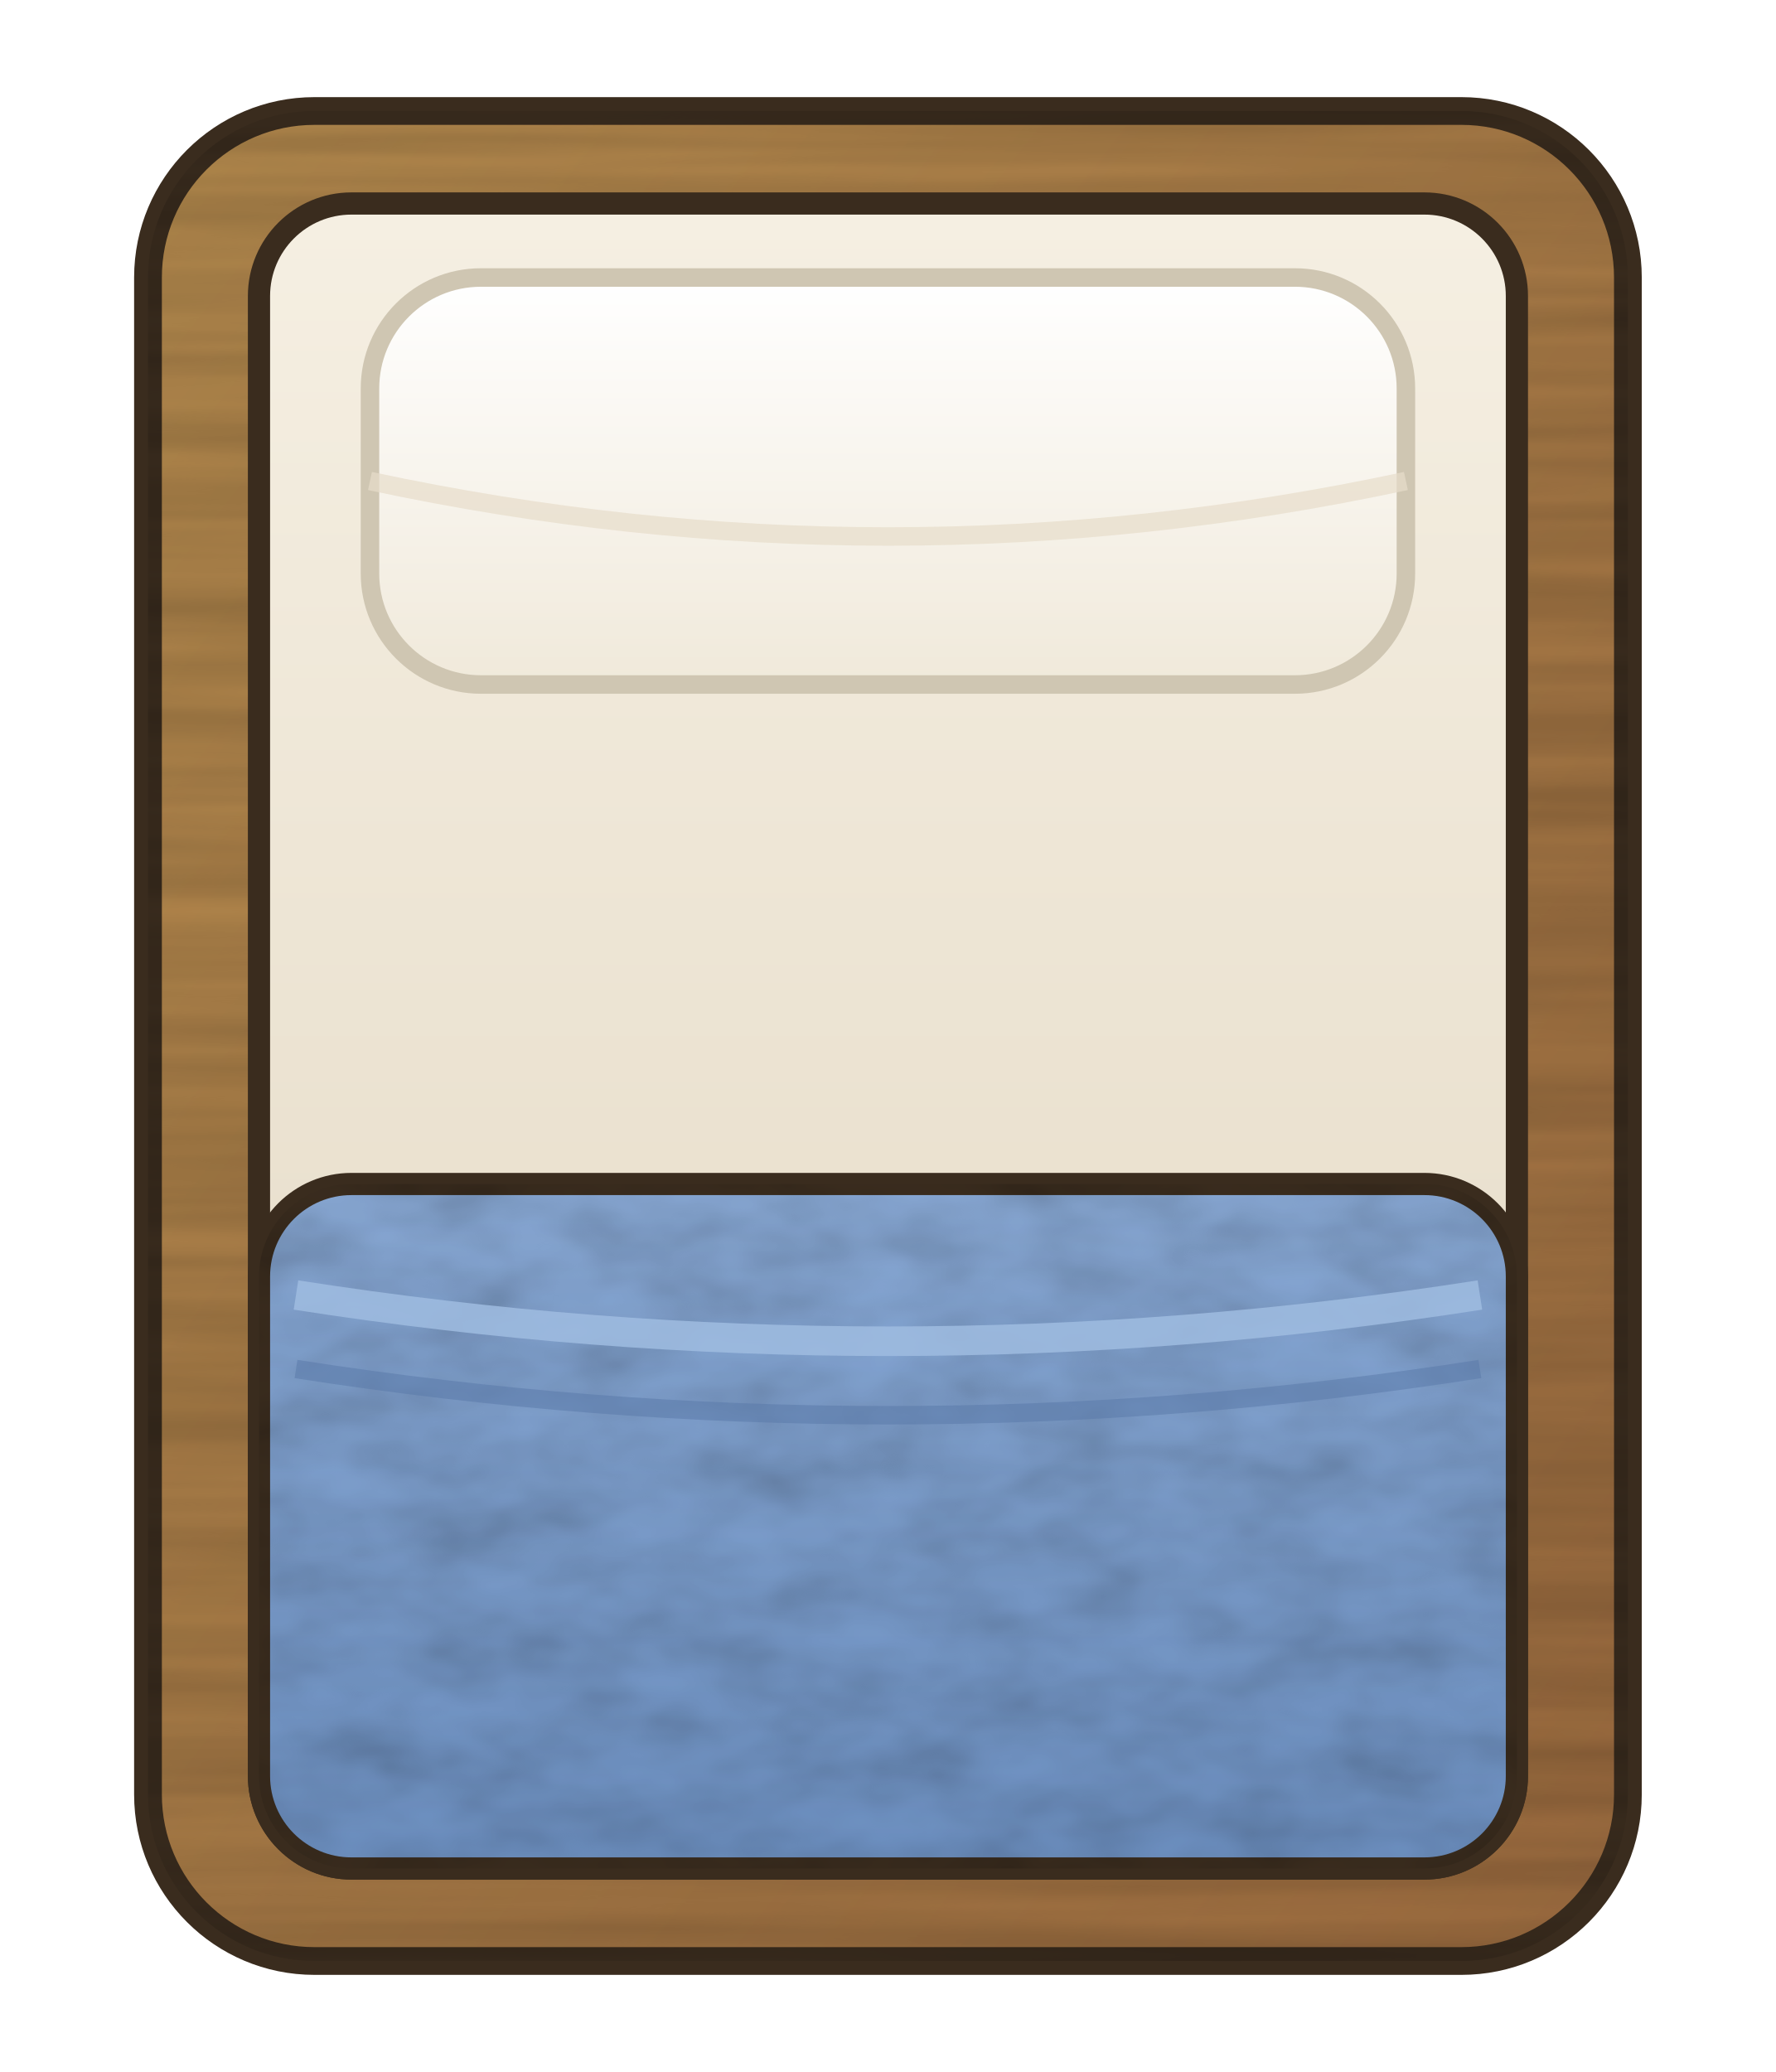
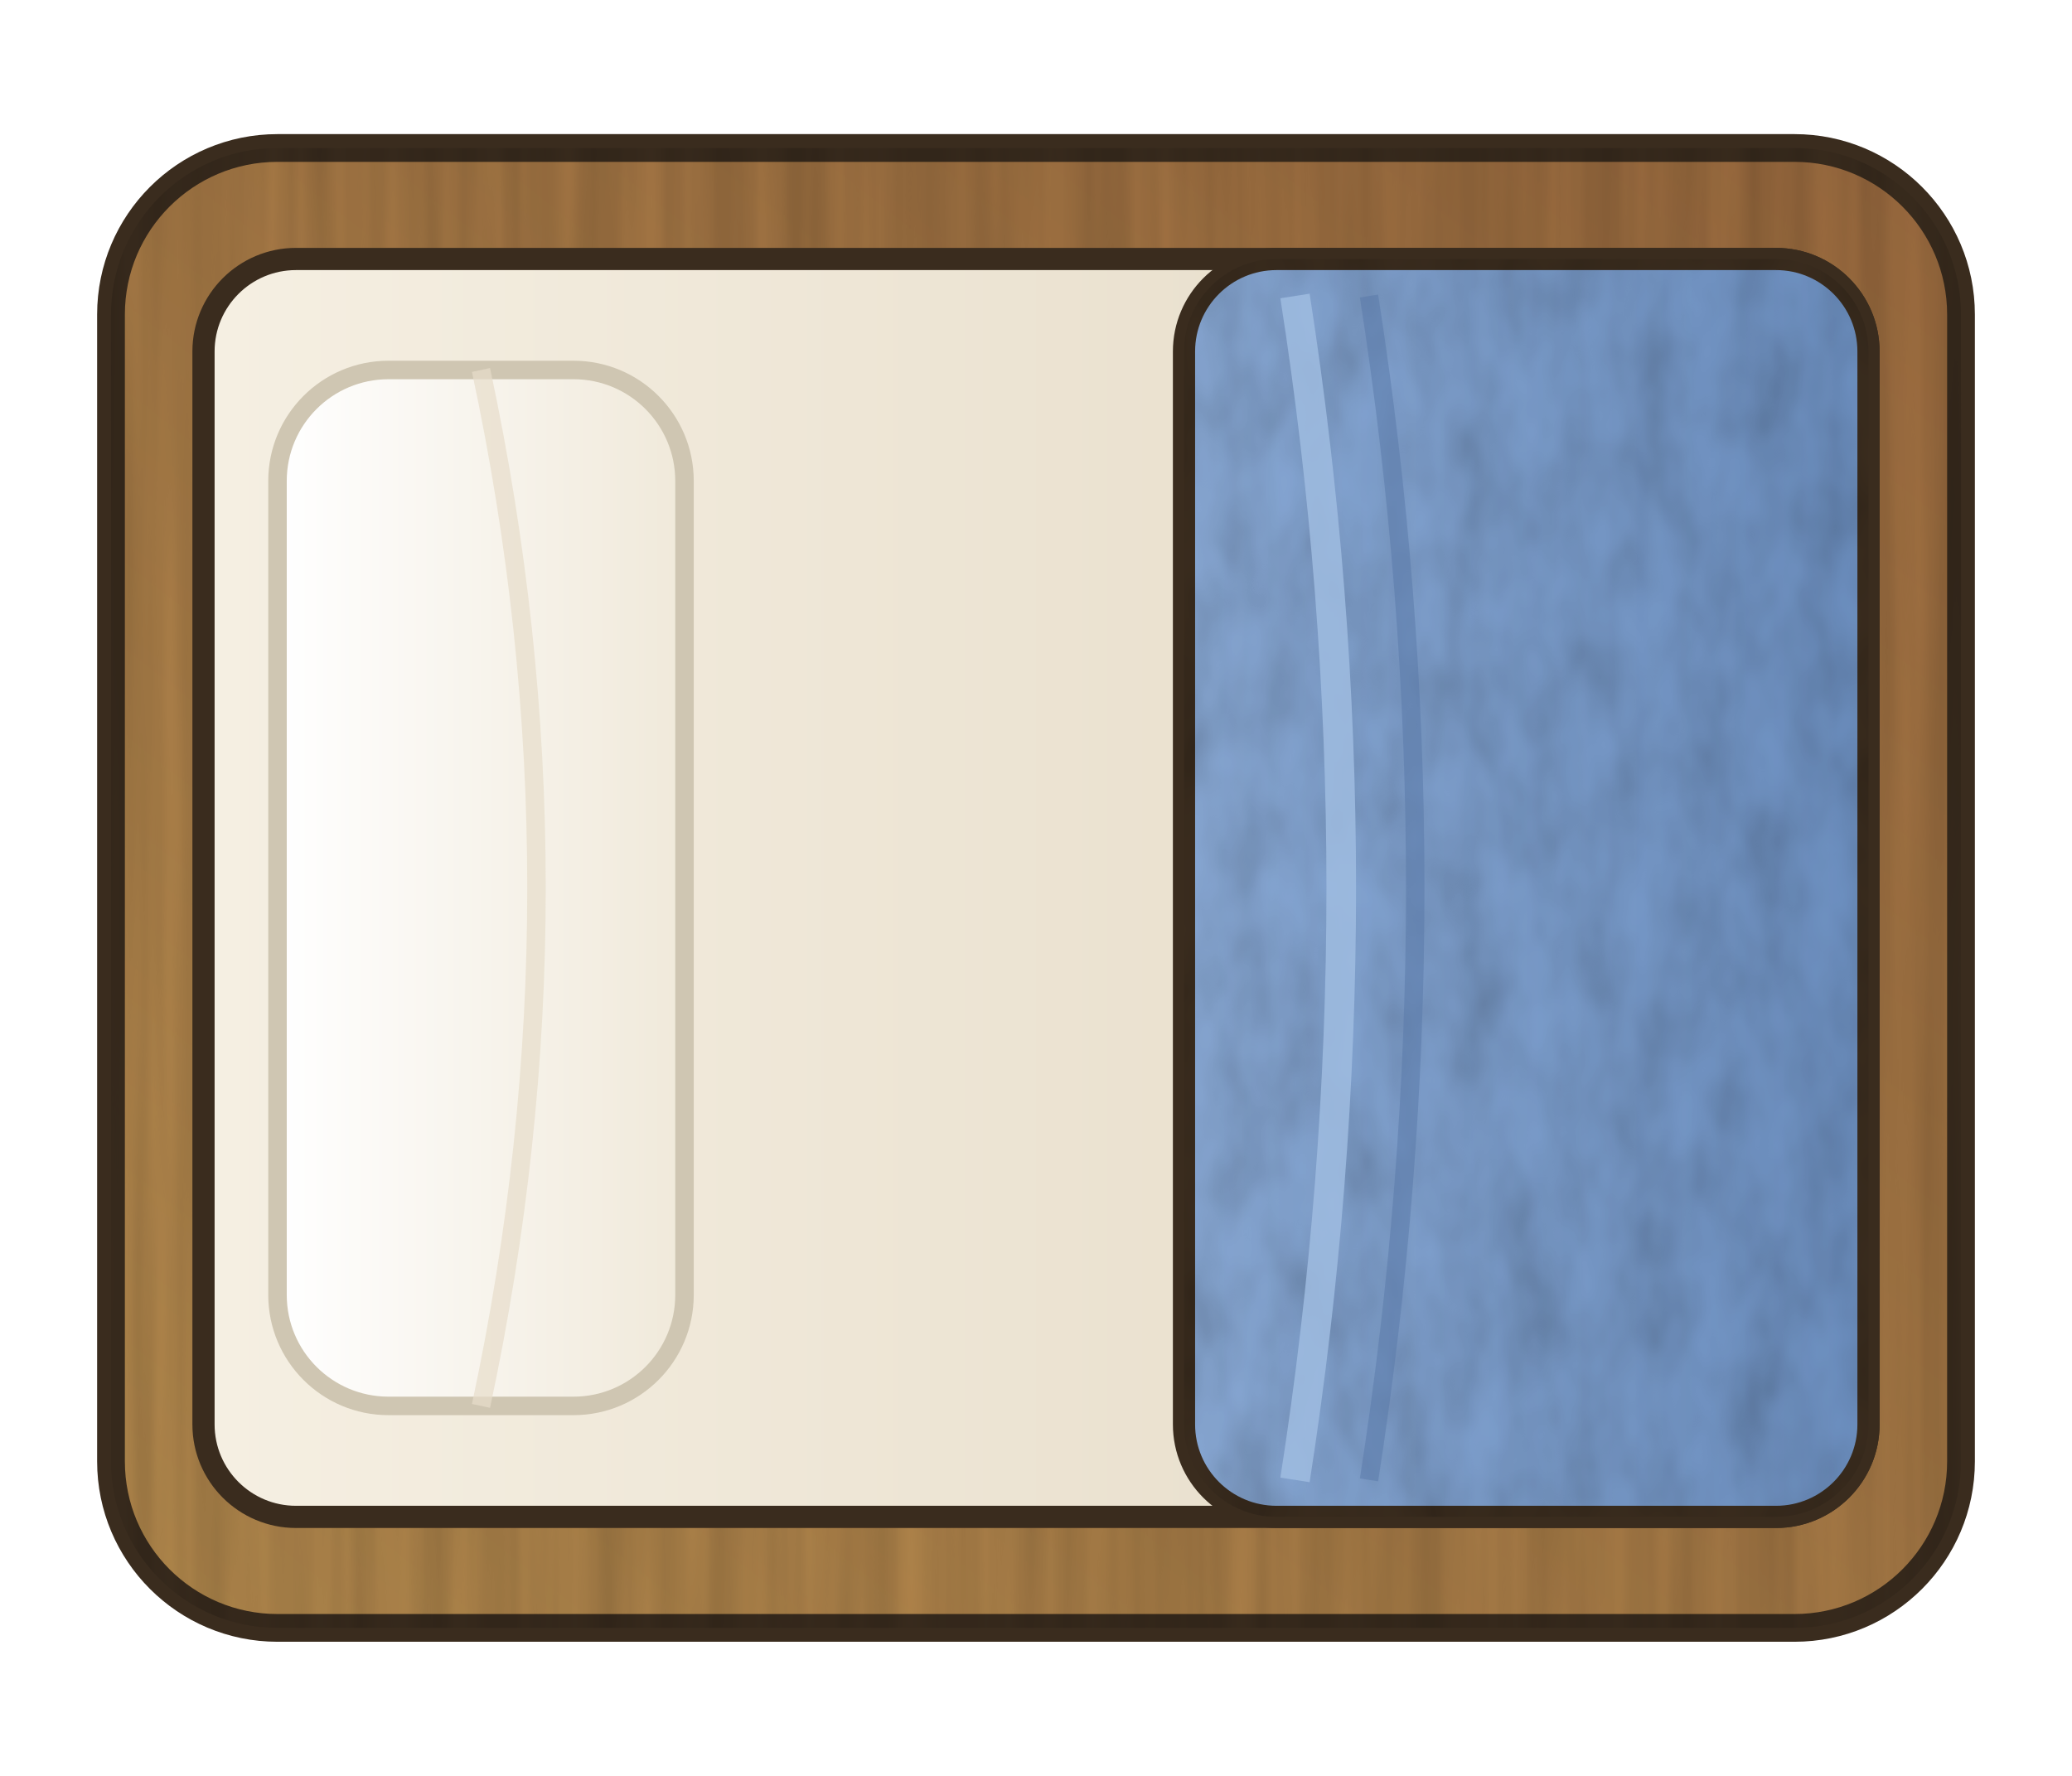
- <svg xmlns="http://www.w3.org/2000/svg" width="96" height="112" viewBox="0 0 96 112">
+ <svg xmlns="http://www.w3.org/2000/svg" width="112" height="96" viewBox="0 0 112 96">
  <defs>
    <linearGradient id="bed_frame" x1="0" y1="0" x2="1" y2="1">
      <stop offset="0" stop-color="#b88d4f" />
      <stop offset="1" stop-color="#9c6b3f" />
    </linearGradient>
    <linearGradient id="bed_mattress" x1="0" y1="0" x2="0" y2="1">
      <stop offset="0" stop-color="#f5efe2" />
      <stop offset="1" stop-color="#e3d8c3" />
    </linearGradient>
    <linearGradient id="bed_pillow" x1="0" y1="0" x2="0" y2="1">
      <stop offset="0" stop-color="#ffffff" />
      <stop offset="1" stop-color="#f0e9da" />
    </linearGradient>
    <linearGradient id="bed_blanket" x1="0" y1="0" x2="0" y2="1">
      <stop offset="0" stop-color="#88a8d4" />
      <stop offset="1" stop-color="#6c8fc0" />
    </linearGradient>
    <filter id="bed_weave" x="0" y="0" width="100%" height="100%" color-interpolation-filters="sRGB">
      <feTurbulence type="fractalNoise" baseFrequency="0.18 0.32" numOctaves="3" seed="11" stitchTiles="stitch" result="n" />
      <feColorMatrix in="n" type="matrix" values="0 0 0 0 0  0 0 0 0 0  0 0 0 0 0  0.7 0 0 0 0" result="a" />
      <feComponentTransfer in="a" result="m">
        <feFuncA type="gamma" amplitude="1" exponent="1.7" offset="0" />
      </feComponentTransfer>
      <feComposite in="m" in2="SourceAlpha" operator="in" />
    </filter>
    <filter id="bed_grain" x="0" y="0" width="100%" height="100%" color-interpolation-filters="sRGB">
      <feTurbulence type="fractalNoise" baseFrequency="0.02 0.5" numOctaves="3" seed="5" result="n" />
      <feColorMatrix in="n" type="matrix" values="0 0 0 0 0  0 0 0 0 0  0 0 0 0 0  0.6 0 0 0 0" result="a" />
      <feComposite in="a" in2="SourceAlpha" operator="in" />
    </filter>
  </defs>
-   <rect x="8" y="6" width="80" height="100" rx="9" fill="url(#bed_frame)" stroke="#3a2c1e" stroke-width="1.5" />
-   <rect x="8" y="6" width="80" height="100" rx="9" fill="#7c5430" filter="url(#bed_grain)" opacity="0.35" />
-   <rect x="14" y="11" width="68" height="90" rx="5" fill="url(#bed_mattress)" stroke="#3a2c1e" stroke-width="1.2" />
-   <rect x="20" y="15" width="56" height="22" rx="6" fill="url(#bed_pillow)" stroke="#cfc6b2" stroke-width="1" />
-   <path d="M20 26 q28 6 56 0" fill="none" stroke="#e7ddca" stroke-width="1" opacity="0.7" />
-   <rect x="14" y="64" width="68" height="37" rx="5" fill="url(#bed_blanket)" stroke="#3a2c1e" stroke-width="1.2" />
-   <rect x="14" y="64" width="68" height="37" rx="5" fill="#5478ad" filter="url(#bed_weave)" opacity="0.4" />
-   <path d="M16 70 q32 5 64 0" fill="none" stroke="#9fbce0" stroke-width="1.6" opacity="0.85" />
-   <path d="M16 74 q32 5 64 0" fill="none" stroke="#5878a8" stroke-width="1" opacity="0.5" />
+   <g transform="translate(0,96) rotate(-90)">
+     <rect x="8" y="6" width="80" height="100" rx="9" fill="url(#bed_frame)" stroke="#3a2c1e" stroke-width="1.5" />
+     <rect x="8" y="6" width="80" height="100" rx="9" fill="#7c5430" filter="url(#bed_grain)" opacity="0.35" />
+     <rect x="14" y="11" width="68" height="90" rx="5" fill="url(#bed_mattress)" stroke="#3a2c1e" stroke-width="1.2" />
+     <rect x="20" y="15" width="56" height="22" rx="6" fill="url(#bed_pillow)" stroke="#cfc6b2" stroke-width="1" />
+     <path d="M20 26 q28 6 56 0" fill="none" stroke="#e7ddca" stroke-width="1" opacity="0.7" />
+     <rect x="14" y="64" width="68" height="37" rx="5" fill="url(#bed_blanket)" stroke="#3a2c1e" stroke-width="1.2" />
+     <rect x="14" y="64" width="68" height="37" rx="5" fill="#5478ad" filter="url(#bed_weave)" opacity="0.4" />
+     <path d="M16 70 q32 5 64 0" fill="none" stroke="#9fbce0" stroke-width="1.6" opacity="0.85" />
+     <path d="M16 74 q32 5 64 0" fill="none" stroke="#5878a8" stroke-width="1" opacity="0.5" />
+   </g>
</svg>
